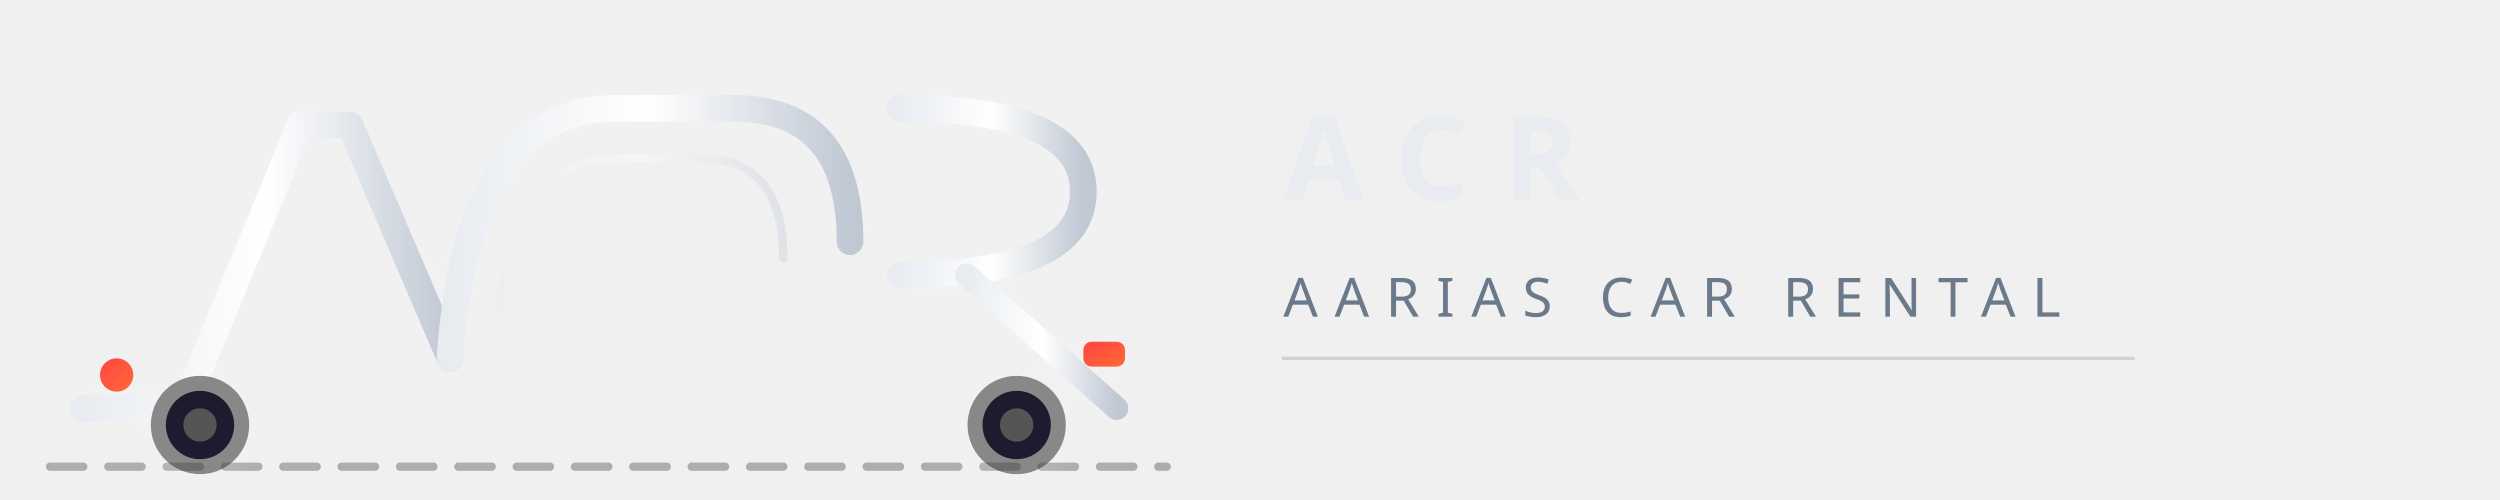
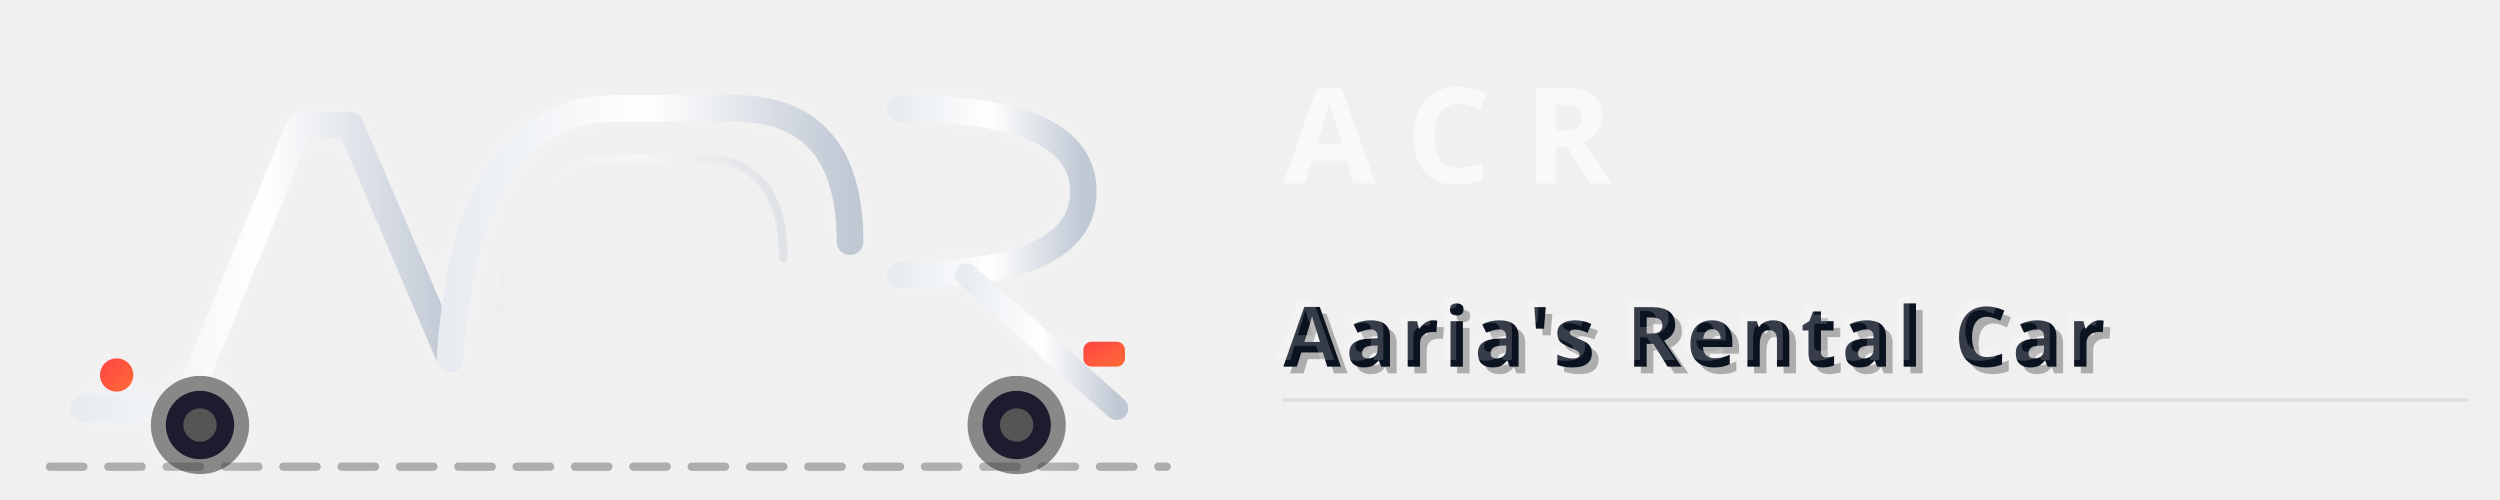
<svg xmlns="http://www.w3.org/2000/svg" viewBox="0 0 300 60" width="280" height="56">
  <defs>
    <linearGradient id="carGrad" x1="0%" y1="0%" x2="100%" y2="0%">
      <stop offset="0%" stop-color="#e8ecf1" />
      <stop offset="50%" stop-color="#ffffff" />
      <stop offset="100%" stop-color="#c0c8d4" />
    </linearGradient>
    <linearGradient id="accentGrad" x1="0%" y1="0%" x2="100%" y2="100%">
      <stop offset="0%" stop-color="#ff4444" />
      <stop offset="100%" stop-color="#ff6b35" />
    </linearGradient>
    <filter id="glow">
      <feGaussianBlur stdDeviation="1.5" result="b" />
      <feFlood flood-color="#ffffff" flood-opacity="0.15" result="c" />
      <feComposite in="c" in2="b" operator="in" result="d" />
      <feMerge>
        <feMergeNode in="d" />
        <feMergeNode in="SourceGraphic" />
      </feMerge>
    </filter>
  </defs>
  <g filter="url(#glow)" transform="translate(6,3)">
    <path d="       M 4,46       L 16,46       L 30,12       L 36,12       L 48,40     " fill="none" stroke="url(#carGrad)" stroke-width="3.2" stroke-linejoin="round" stroke-linecap="round" />
    <line x1="20" y1="34" x2="40" y2="34" stroke="url(#carGrad)" stroke-width="2.2" stroke-linecap="round" />
    <circle cx="8" cy="42" r="2" fill="url(#accentGrad)" />
    <path d="       M 48,40       Q 50,10  68,10       L 82,10       Q 96,10  96,26     " fill="none" stroke="url(#carGrad)" stroke-width="3.2" stroke-linecap="round" stroke-linejoin="round" />
    <path d="       M 54,34       Q 56,16  68,16       L 78,16       Q 88,16  88,28     " fill="none" stroke="url(#carGrad)" stroke-width="1" opacity="0.35" stroke-linecap="round" stroke-linejoin="round" />
    <line x1="102" y1="10" x2="102" y2="46" stroke="url(#carGrad)" stroke-width="3.2" stroke-linecap="round" />
    <path d="M102,10 Q124,10 124,20 Q124,30 102,30" fill="none" stroke="url(#carGrad)" stroke-width="3.2" stroke-linecap="round" stroke-linejoin="round" />
    <line x1="110" y1="30" x2="128" y2="46" stroke="url(#carGrad)" stroke-width="2.8" stroke-linecap="round" />
    <rect x="124" y="38" width="5" height="3" rx="1" fill="url(#accentGrad)" />
    <circle cx="18" cy="48" r="5" fill="#1a1a2e" stroke="#888" stroke-width="1.8" />
    <circle cx="18" cy="48" r="2" fill="#555" />
    <circle cx="116" cy="48" r="5" fill="#1a1a2e" stroke="#888" stroke-width="1.8" />
    <circle cx="116" cy="48" r="2" fill="#555" />
    <line x1="0" y1="53" x2="134" y2="53" stroke="#444" stroke-width="1" opacity="0.4" stroke-linecap="round" stroke-dasharray="4 3" />
  </g>
-   <text x="154" y="24" font-family="'Poppins', 'Segoe UI', sans-serif" font-weight="800" font-size="14" fill="#e8ecf1" letter-spacing="4">ACR</text>
-   <text x="154" y="38" font-family="'Poppins', 'Segoe UI', sans-serif" font-weight="400" font-size="6.5" fill="#6a7a8a" letter-spacing="2">AARIAS CAR RENTAL</text>
-   <line x1="154" y1="43" x2="256" y2="43" stroke="#888" stroke-width="0.4" opacity="0.3" stroke-linecap="round" />
+   <text x="154" y="22" font-family="'Poppins', 'Segoe UI', sans-serif" font-weight="800" font-size="16" fill="#f8f9fa" letter-spacing="4">ACR</text>
+   <g font-family="'Poppins', 'Segoe UI', sans-serif" font-weight="600" font-size="10" letter-spacing="0.6">
+     <text x="154.8" y="44.8" fill="#000000" opacity="0.28">Aaria's Rental Car</text>
+     <text x="154" y="44" fill="#0b1220">Aaria's Rental Car</text>
+     <text x="153.2" y="43.2" fill="#ffffff" opacity="0.18">Aaria's Rental Car</text>
+   </g>
+   <line x1="154" y1="48" x2="296" y2="48" stroke="#888" stroke-width="0.4" opacity="0.18" stroke-linecap="round" />
</svg>
